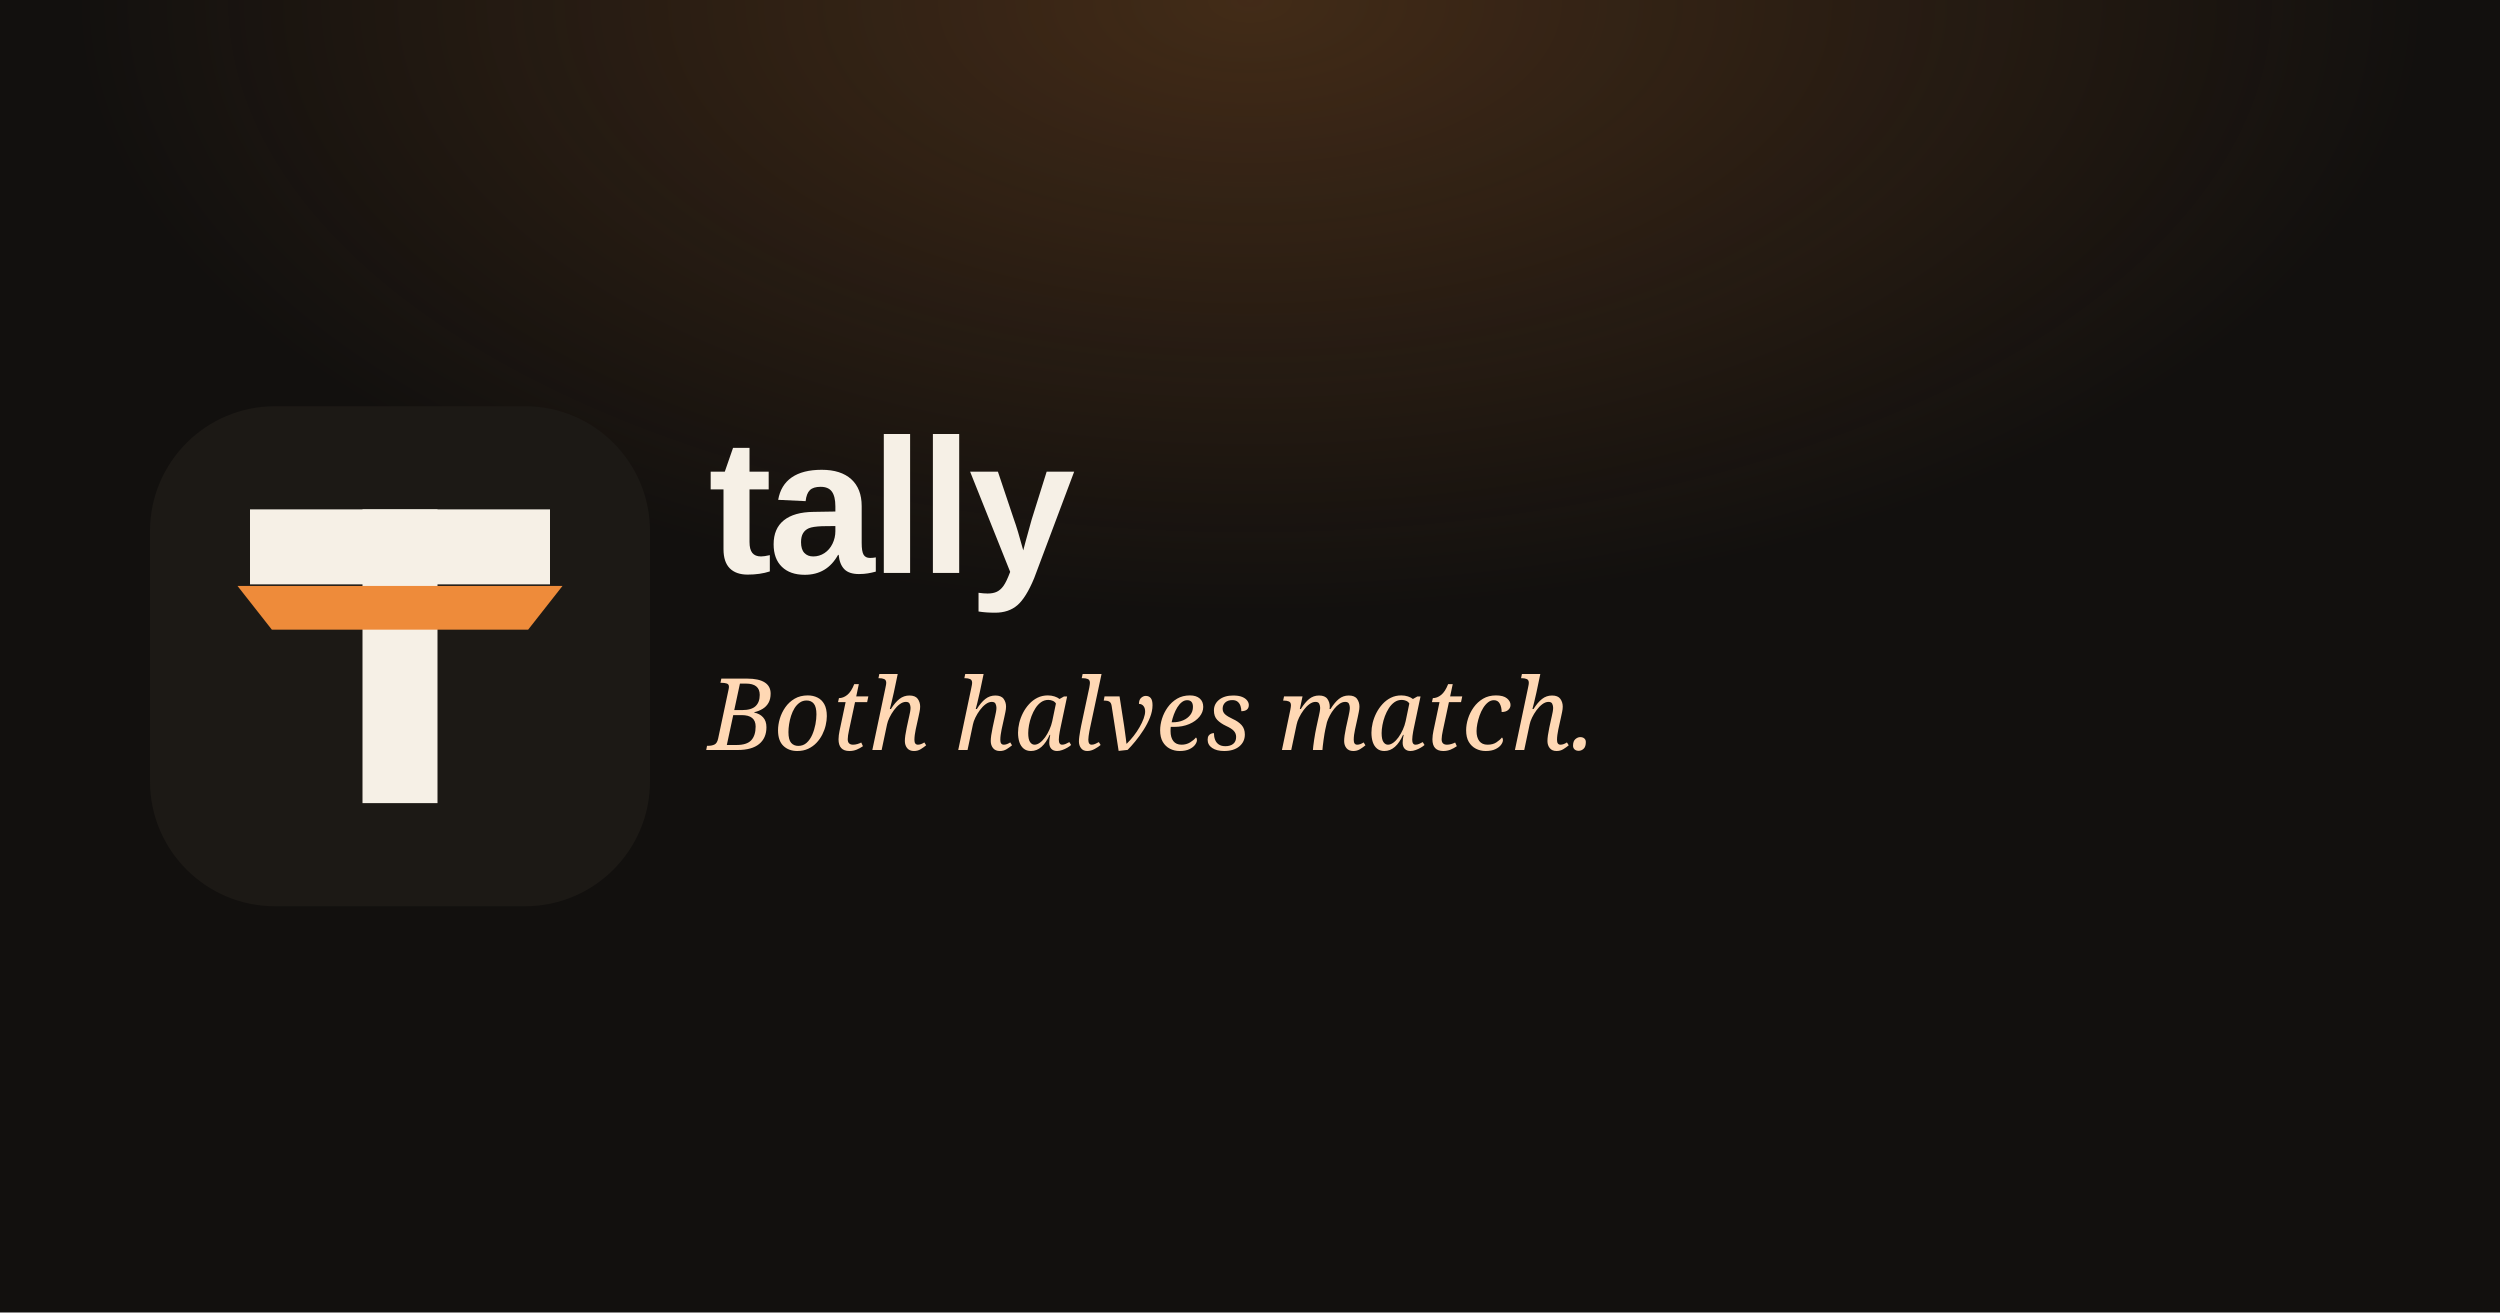
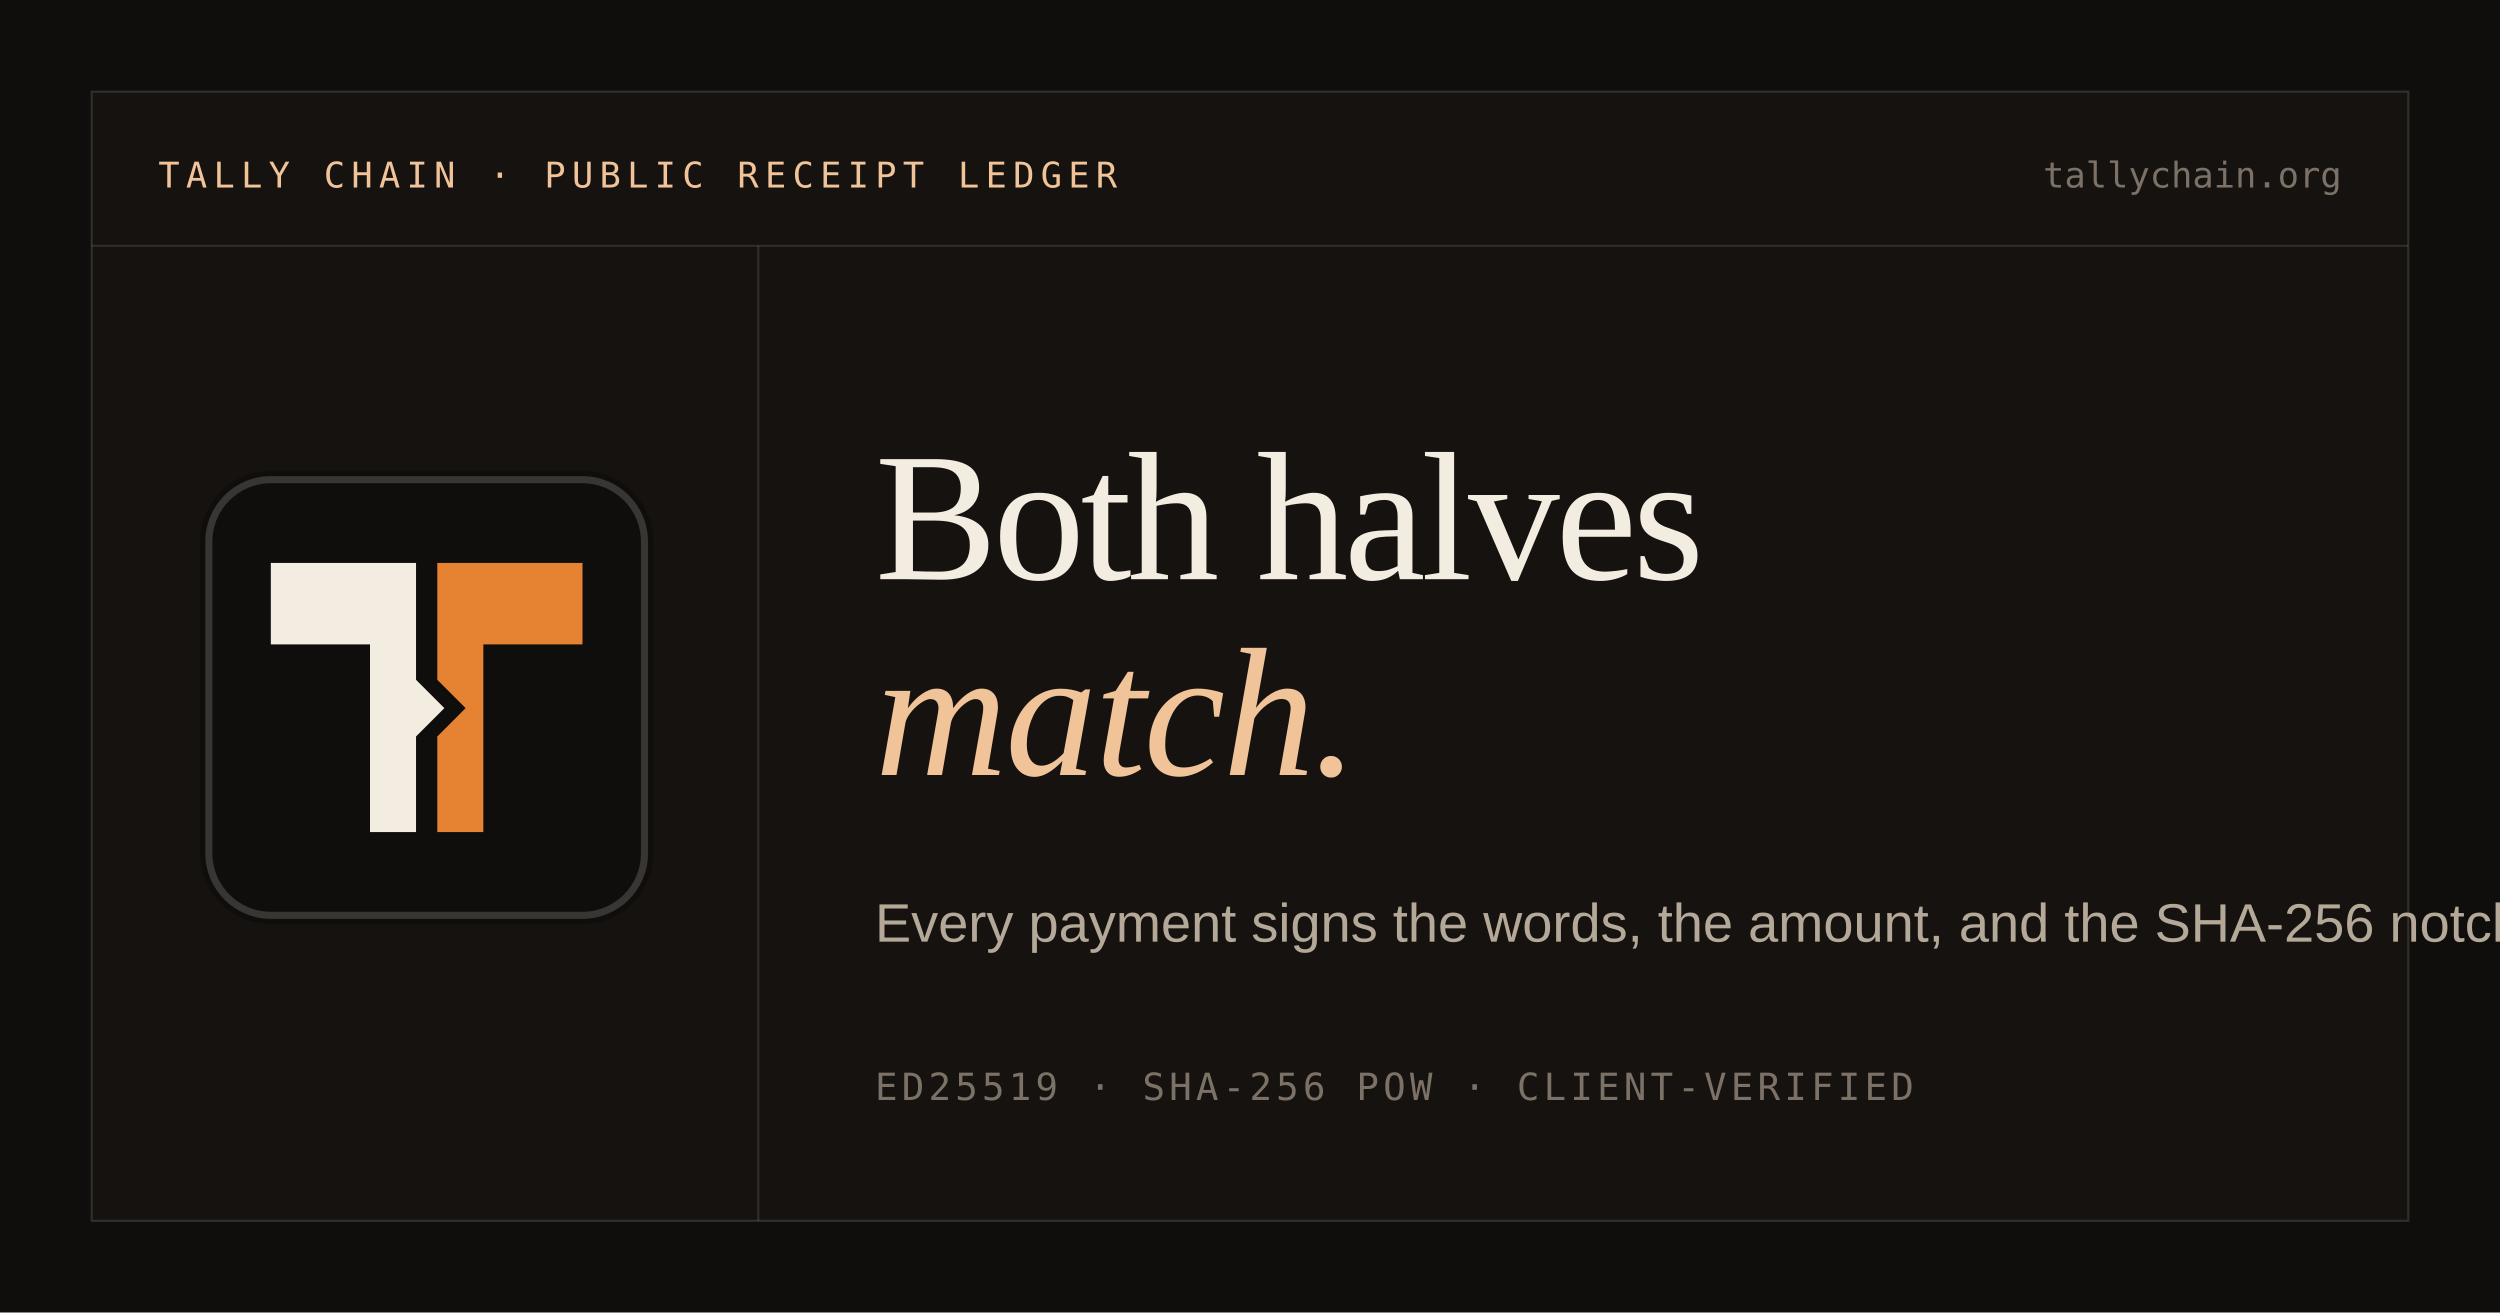
<svg xmlns="http://www.w3.org/2000/svg" width="1200" height="630" viewBox="0 0 1200 630">
-   <rect width="1200" height="630" fill="#12100e" />
-   <radialGradient id="glow" cx="50%" cy="0%" r="65%">
-     <stop offset="0%" stop-color="#ee8b3a" stop-opacity="0.22" />
-     <stop offset="72%" stop-color="#ee8b3a" stop-opacity="0" />
-   </radialGradient>
-   <rect width="1200" height="630" fill="url(#glow)" />
-   <g transform="translate(72 195) scale(7.5)">
-     <rect width="32" height="32" rx="8" fill="#1c1915" />
-     <rect x="6.4" y="6.6" width="19.2" height="4.8" fill="#f6f0e6" />
-     <rect x="13.6" y="6.6" width="4.8" height="18.8" fill="#f6f0e6" />
-     <path d="M5.6 11.5h20.8l-2.2 2.8H7.8z" fill="#ee8b3a" />
+   <rect width="1200" height="630" fill="#100e0c" />
+   <rect x="44" y="44" width="1112" height="542" fill="#15120f" stroke="#f3ece0" stroke-opacity=".14" />
+   <line x1="44" y1="118" x2="1156" y2="118" stroke="#f3ece0" stroke-opacity=".12" />
+   <line x1="364" y1="118" x2="364" y2="586" stroke="#f3ece0" stroke-opacity=".12" />
+   <text x="76" y="90" font-family="Consolas, monospace" font-size="17" letter-spacing="3" fill="#f0c399">TALLY CHAIN · PUBLIC RECEIPT LEDGER</text>
+   <text x="1124" y="90" text-anchor="end" font-family="Consolas, monospace" font-size="17" fill="#7b7166">tallychain.org</text>
+   <g transform="translate(96 226) scale(3.4)">
+     <rect width="64" height="64" rx="10" fill="#100e0c" />
+     <rect x="1.25" y="1.25" width="61.5" height="61.5" rx="8.75" fill="none" stroke="#f3ece0" stroke-opacity=".18" />
+     <path d="M10 13H30.5V29.5L34.5 33.5L30.5 37.5V51H24V24.5H10Z" fill="#f3ece0" />
+     <path d="M33.5 13H54V24.5H40V51H33.5V37.5L37.5 33.5L33.5 29.5Z" fill="#e58333" />
  </g>
-   <text x="340" y="275" font-family="Segoe UI, Arial, sans-serif" font-weight="600" font-size="92" fill="#f6f0e6" letter-spacing="-2">tally</text>
-   <text x="340" y="360" font-family="Georgia, serif" font-style="italic" font-size="48" fill="#ffd8b4">Both halves match.</text>
+   <text x="420" y="278" font-family="Georgia, Times New Roman, serif" font-size="88" fill="#f3ece0" letter-spacing="-2">Both halves</text>
+   <text x="420" y="372" font-family="Georgia, Times New Roman, serif" font-style="italic" font-size="88" fill="#f0c399" letter-spacing="-1">match.</text>
+   <text x="420" y="452" font-family="Segoe UI, Arial, sans-serif" font-size="26" fill="#b4a898">Every payment signs the words, the amount, and the SHA-256 notch.</text>
+   <text x="420" y="528" font-family="Consolas, monospace" font-size="18" letter-spacing="2" fill="#7b7166">ED25519 · SHA-256 POW · CLIENT-VERIFIED</text>
</svg>
